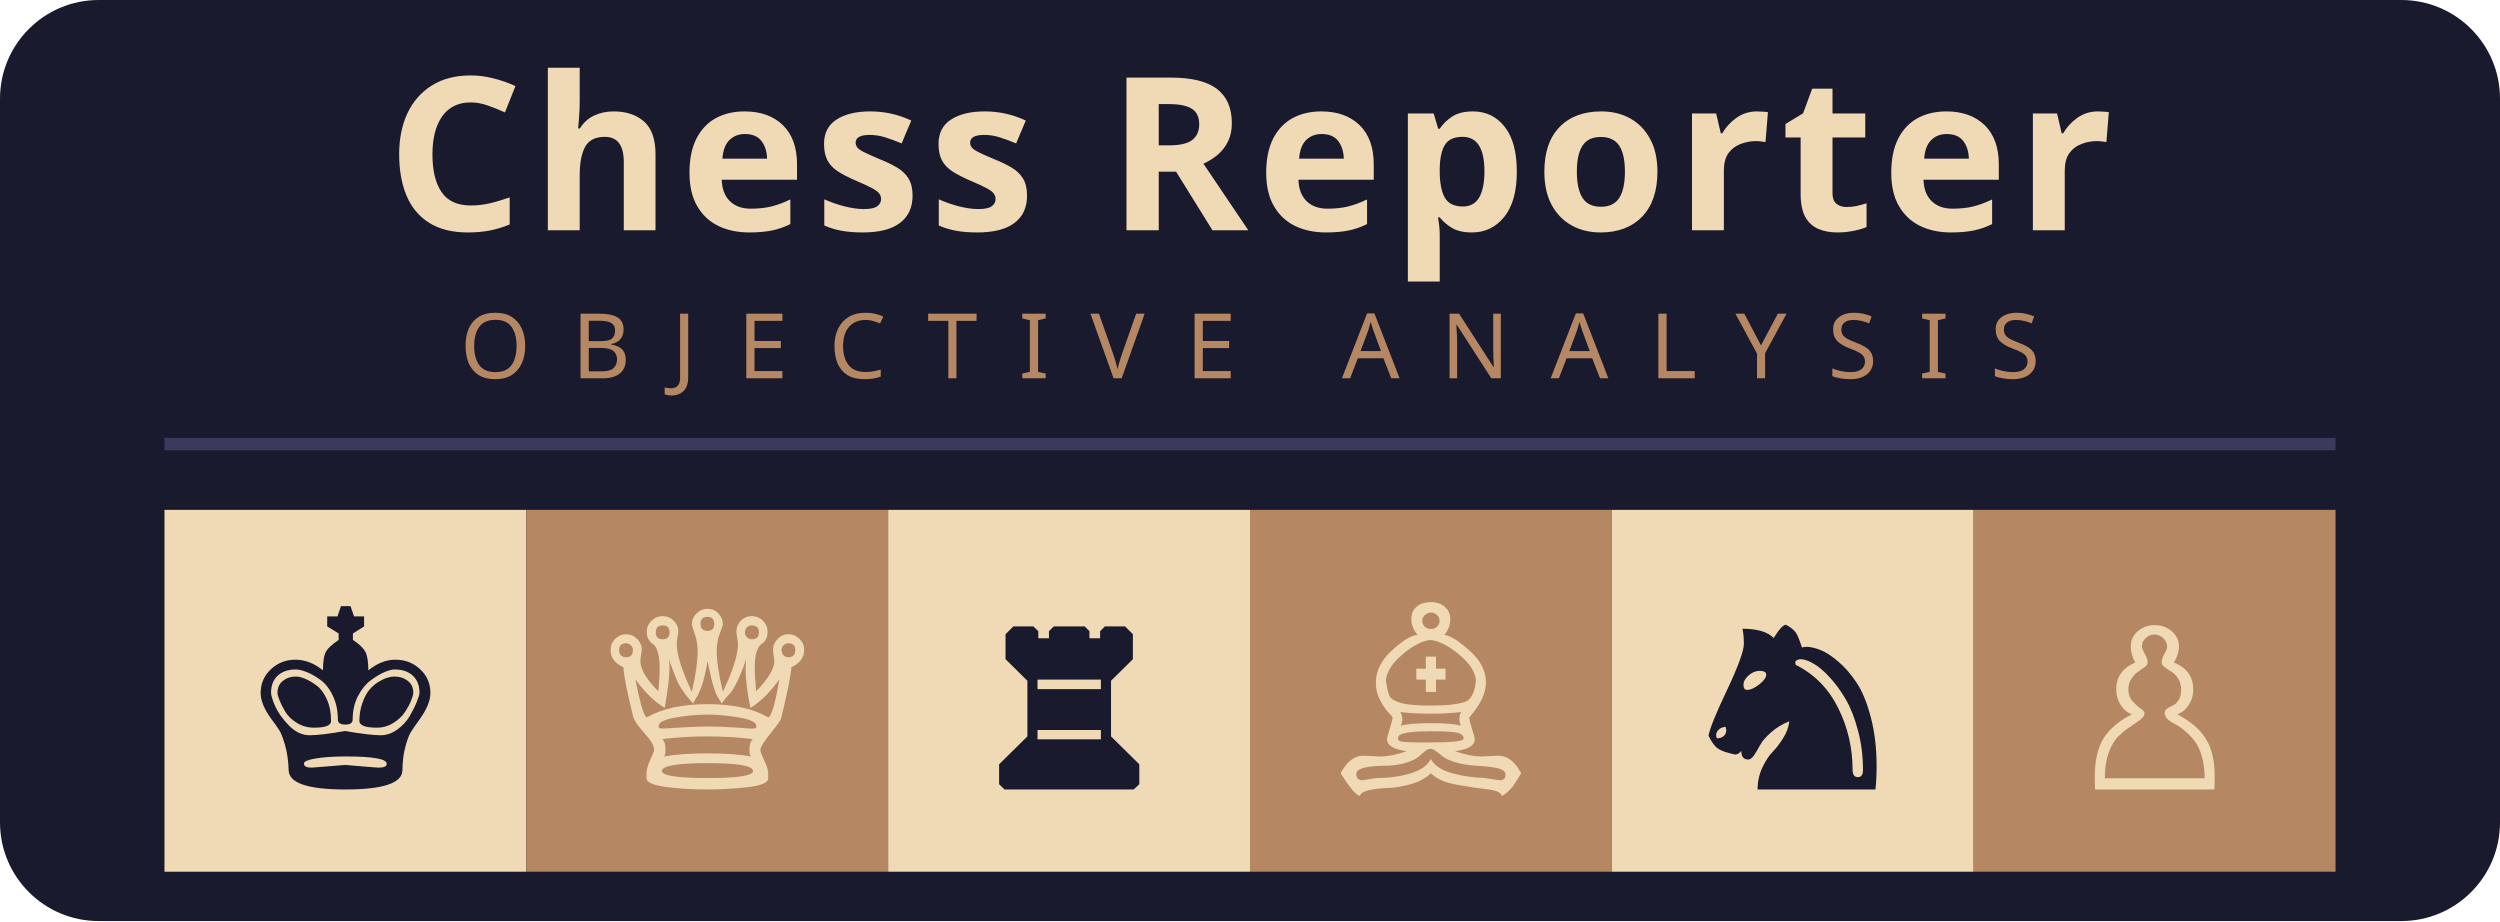
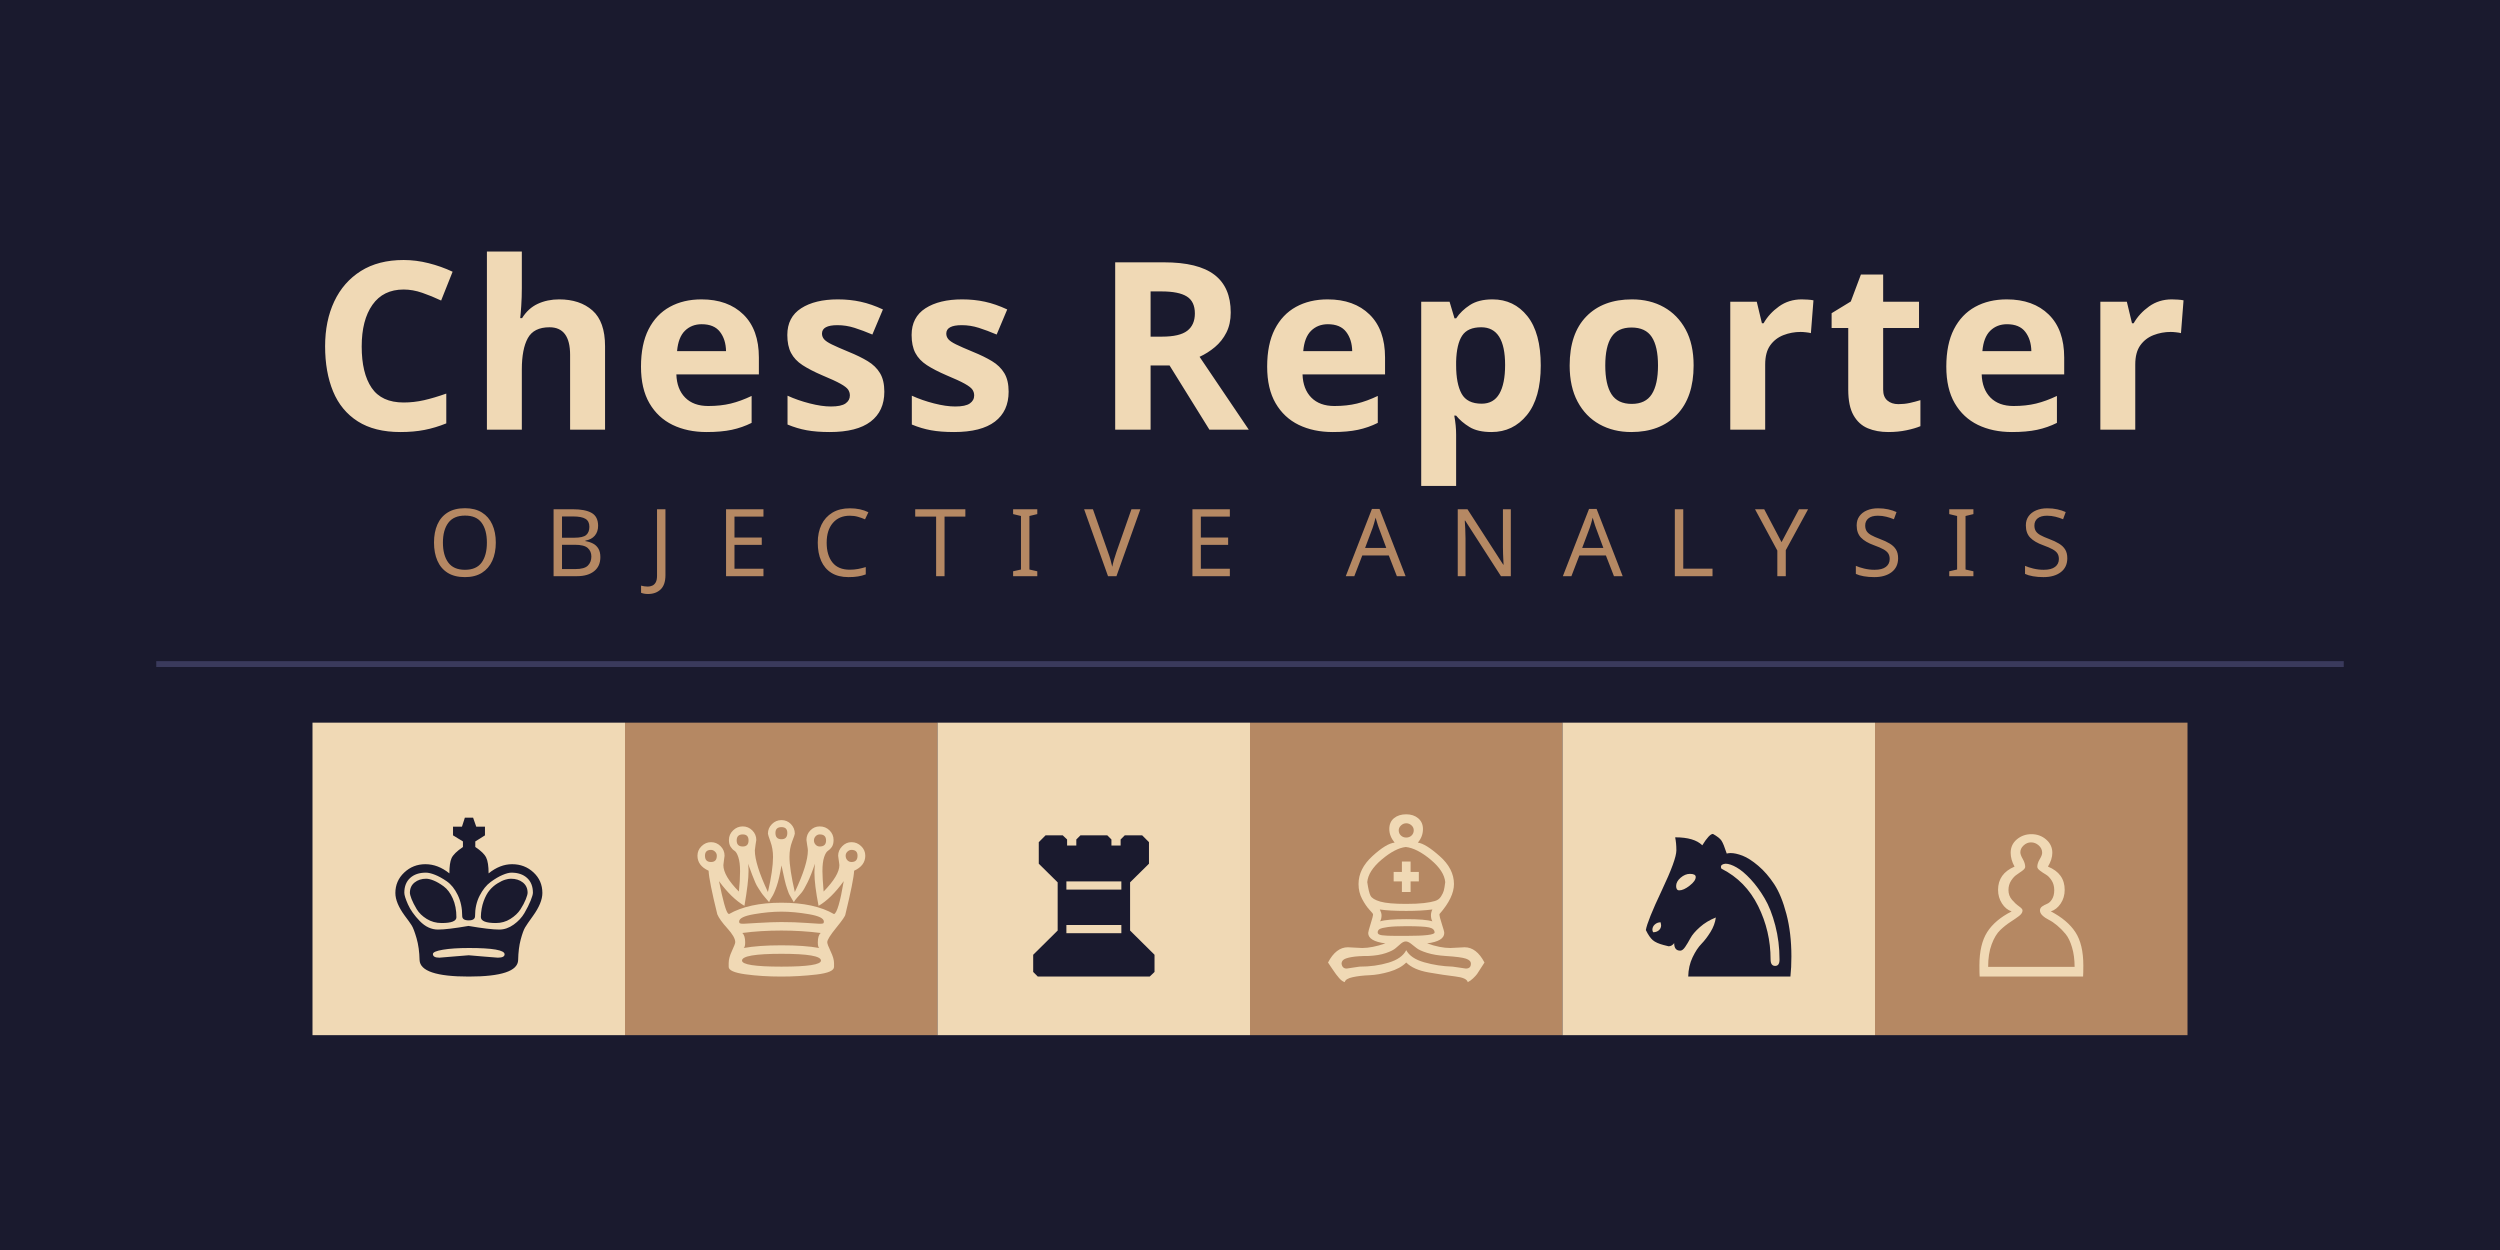
- <svg xmlns="http://www.w3.org/2000/svg" viewBox="0 0 304 112" width="304" height="112">
-   <rect width="304" height="112" rx="12" fill="#1a1a2e" />
-   <text x="152" y="28" font-family="Calibri, sans-serif" font-size="26" font-weight="bold" text-anchor="middle" fill="#f0d9b5" letter-spacing="1">Chess Reporter</text>
-   <text x="152" y="46" font-family="Calibri, sans-serif" font-size="11" text-anchor="middle" fill="#b58863" letter-spacing="5">OBJECTIVE ANALYSIS</text>
-   <line x1="20" y1="54" x2="284" y2="54" stroke="#3a3a5c" stroke-width="1.5" />
-   <rect x="20" y="62" width="44" height="44" fill="#f0d9b5" />
-   <text x="42" y="96" font-size="34" text-anchor="middle" font-family="serif" fill="#1a1a2e">♚</text>
-   <rect x="64" y="62" width="44" height="44" fill="#b58863" />
-   <text x="86" y="96" font-size="34" text-anchor="middle" font-family="serif" fill="#f0d9b5">♕</text>
-   <rect x="108" y="62" width="44" height="44" fill="#f0d9b5" />
-   <text x="130" y="96" font-size="34" text-anchor="middle" font-family="serif" fill="#1a1a2e">♜</text>
-   <rect x="152" y="62" width="44" height="44" fill="#b58863" />
-   <text x="174" y="96" font-size="34" text-anchor="middle" font-family="serif" fill="#f0d9b5">♗</text>
-   <rect x="196" y="62" width="44" height="44" fill="#f0d9b5" />
-   <text x="218" y="96" font-size="34" text-anchor="middle" font-family="serif" fill="#1a1a2e">♞</text>
-   <rect x="240" y="62" width="44" height="44" fill="#b58863" />
-   <text x="262" y="96" font-size="34" text-anchor="middle" font-family="serif" fill="#f0d9b5">♙</text>
+ <svg xmlns="http://www.w3.org/2000/svg" viewBox="0 0 1280 640" width="1280" height="640">
+   <rect width="1280" height="640" fill="#1a1a2e" />
+   <text x="640" y="220" font-family="Calibri, sans-serif" font-size="120" font-weight="bold" text-anchor="middle" fill="#f0d9b5" letter-spacing="4">Chess Reporter</text>
+   <text x="640" y="295" font-family="Calibri, sans-serif" font-size="48" text-anchor="middle" fill="#b58863" letter-spacing="22">OBJECTIVE ANALYSIS</text>
+   <line x1="80" y1="340" x2="1200" y2="340" stroke="#3a3a5c" stroke-width="3" />
+   <rect x="160" y="370" width="160" height="160" fill="#f0d9b5" />
+   <text x="240" y="500" font-size="124" text-anchor="middle" font-family="serif" fill="#1a1a2e">♚</text>
+   <rect x="320" y="370" width="160" height="160" fill="#b58863" />
+   <text x="400" y="500" font-size="124" text-anchor="middle" font-family="serif" fill="#f0d9b5">♕</text>
+   <rect x="480" y="370" width="160" height="160" fill="#f0d9b5" />
+   <text x="560" y="500" font-size="124" text-anchor="middle" font-family="serif" fill="#1a1a2e">♜</text>
+   <rect x="640" y="370" width="160" height="160" fill="#b58863" />
+   <text x="720" y="500" font-size="124" text-anchor="middle" font-family="serif" fill="#f0d9b5">♗</text>
+   <rect x="800" y="370" width="160" height="160" fill="#f0d9b5" />
+   <text x="880" y="500" font-size="124" text-anchor="middle" font-family="serif" fill="#1a1a2e">♞</text>
+   <rect x="960" y="370" width="160" height="160" fill="#b58863" />
+   <text x="1040" y="500" font-size="124" text-anchor="middle" font-family="serif" fill="#f0d9b5">♙</text>
</svg>
